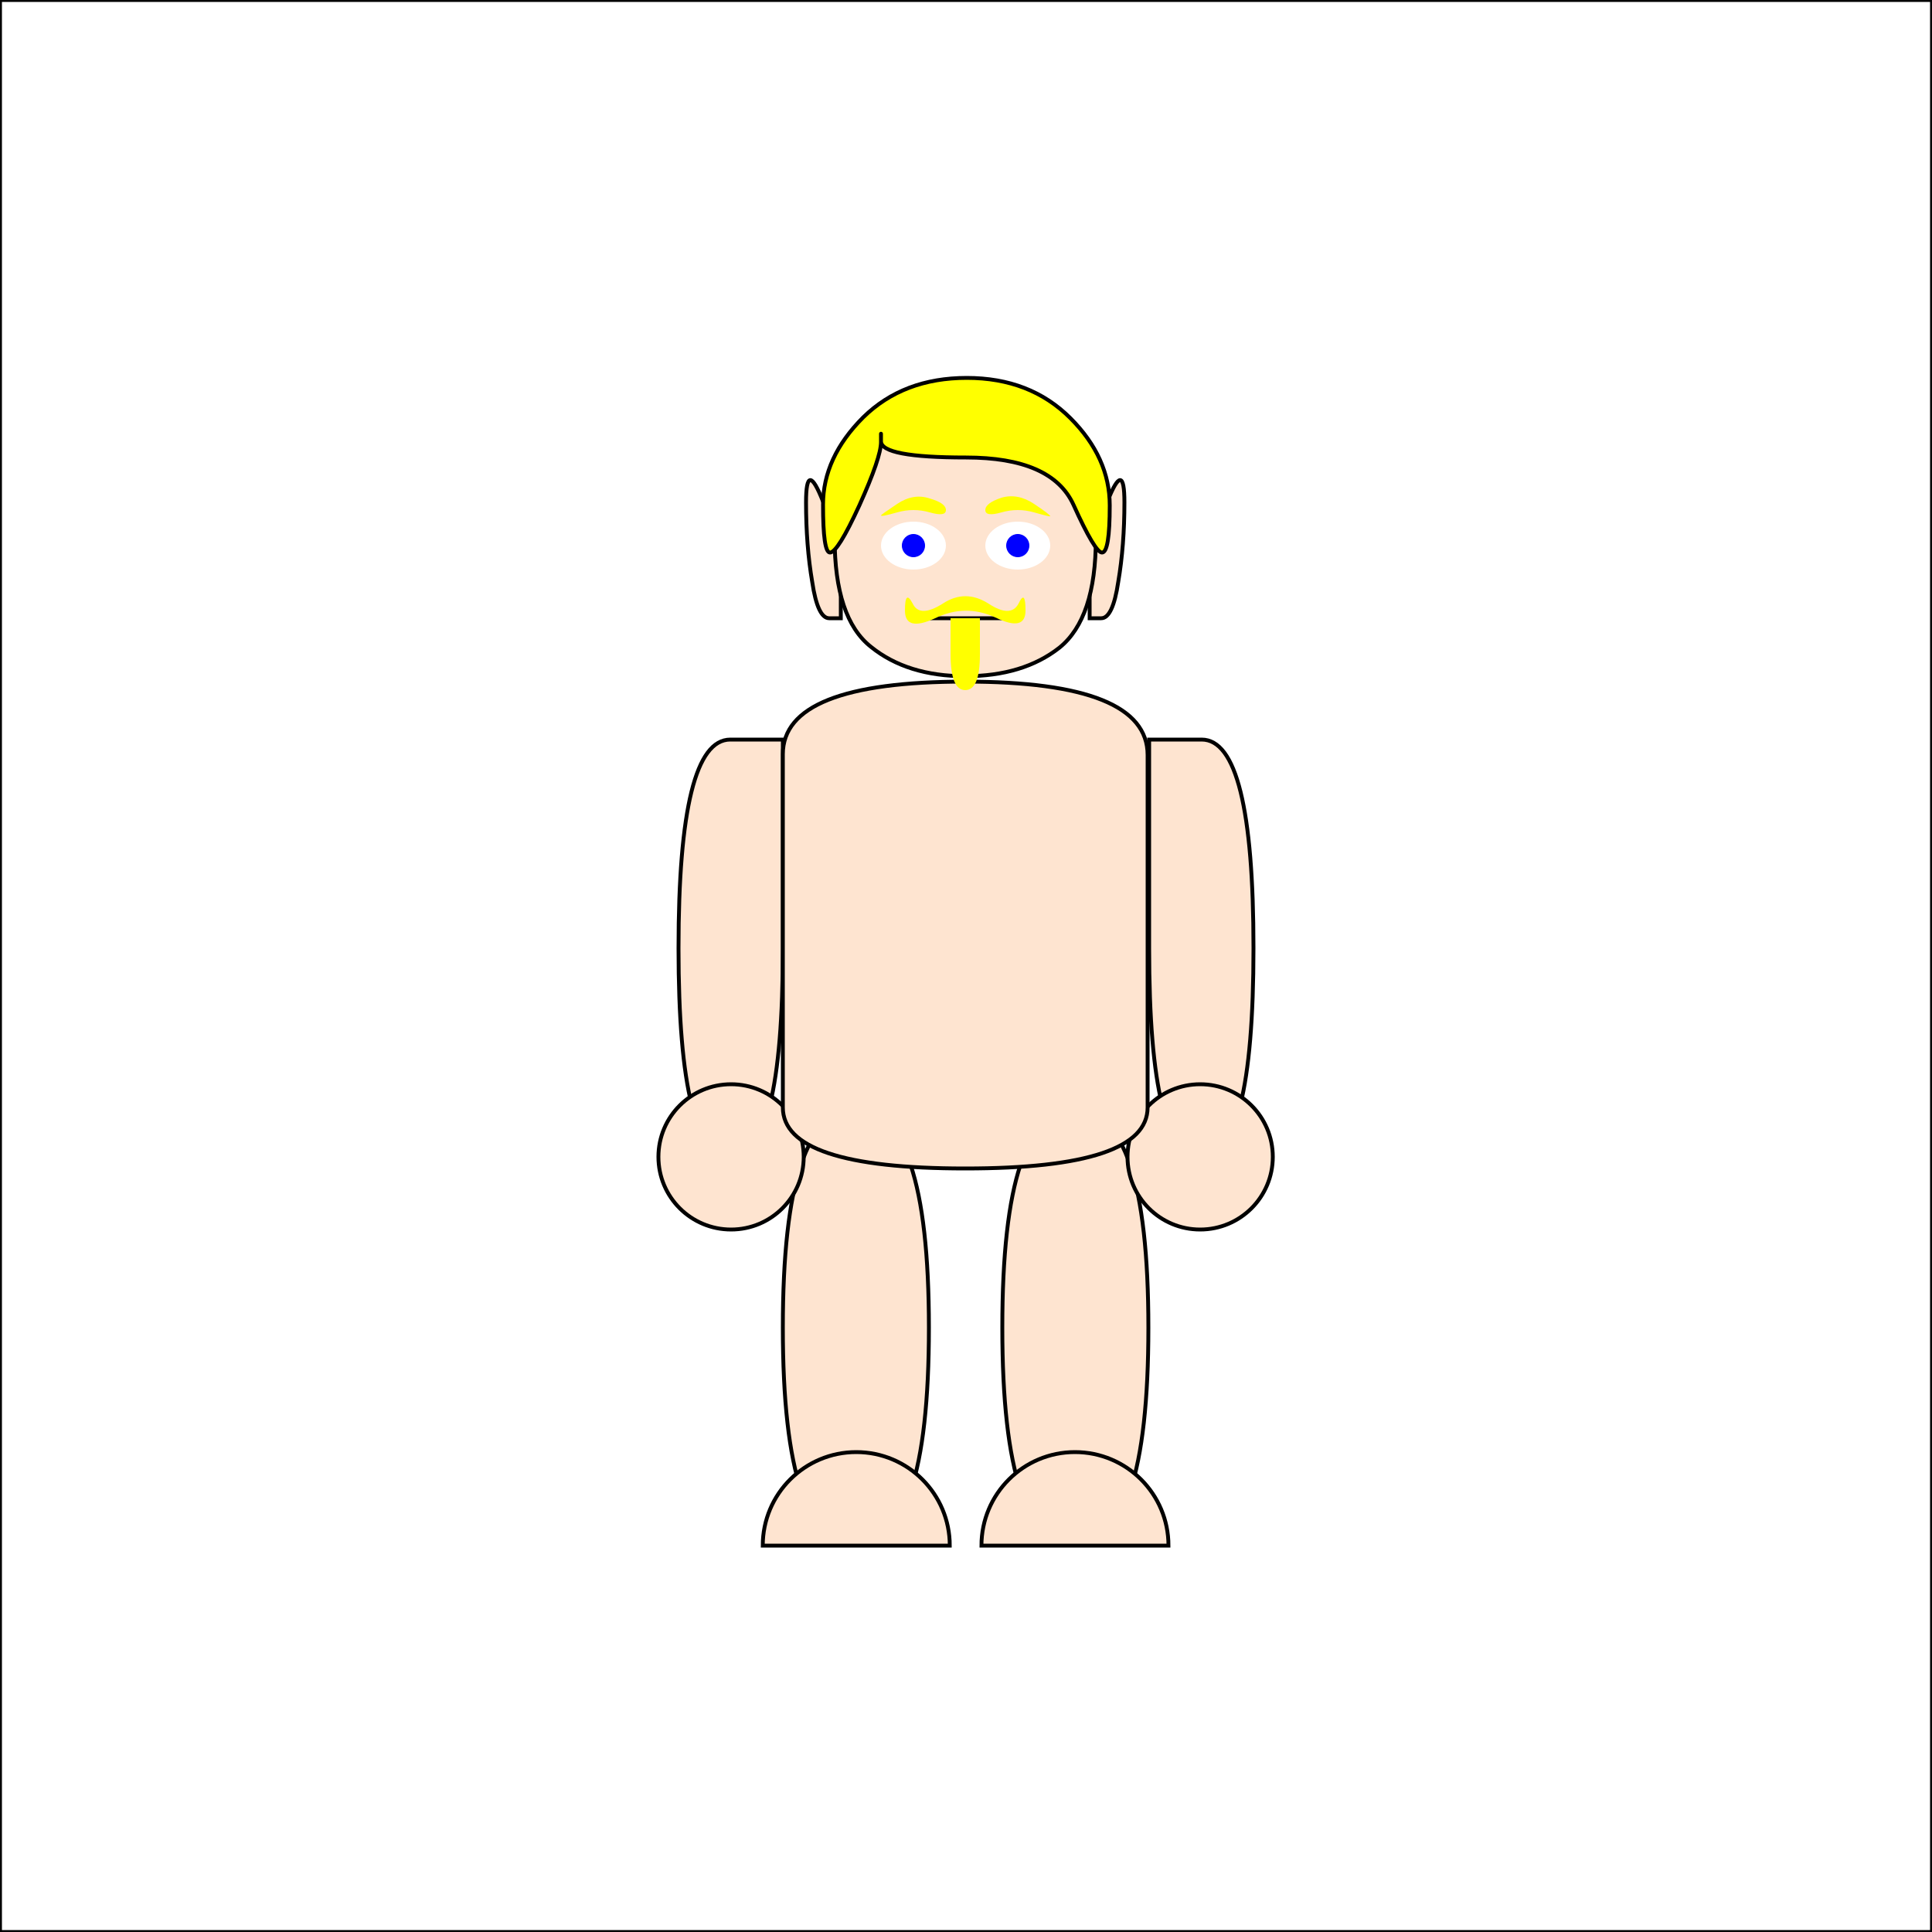
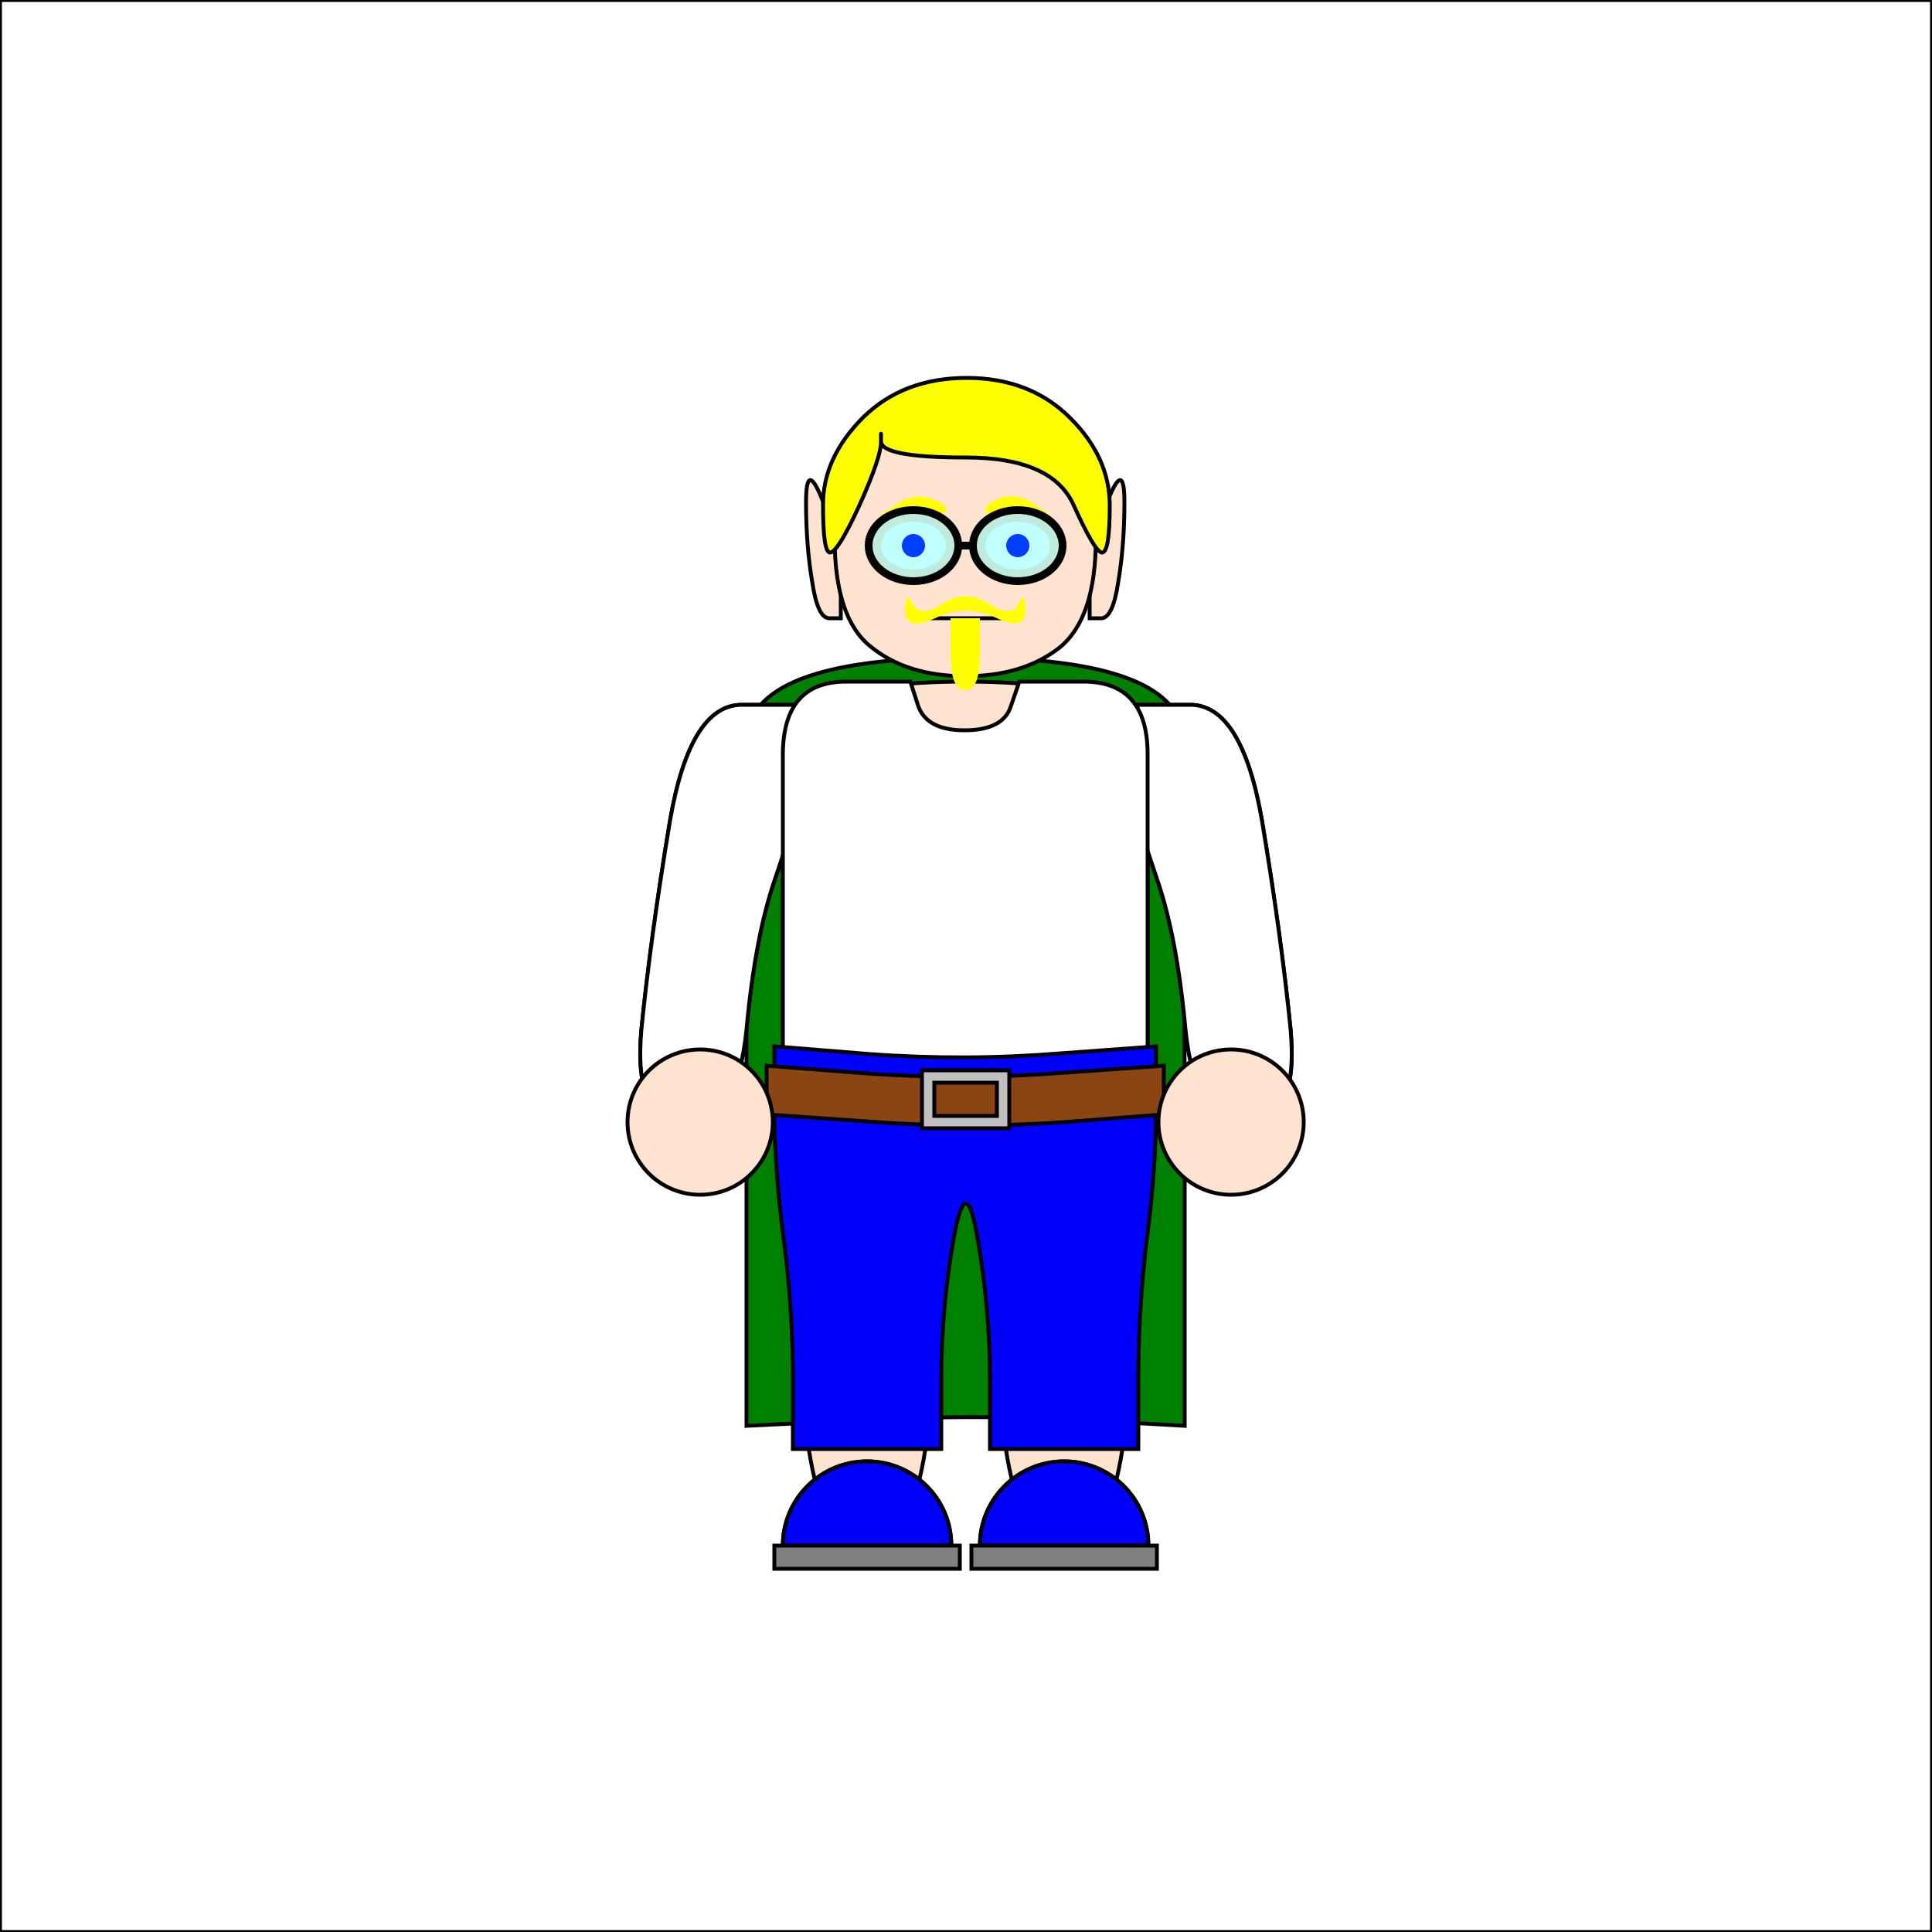
<svg xmlns="http://www.w3.org/2000/svg" viewBox="0 0 2500 2500">
  <rect x="0" y="0" width="2500" height="2500" style="fill:white;stroke:black;stroke-width:5" />
-   <path d="M 1391 1437 Q 1486 1437 1486 1718 Q 1486 1999 1392 1999 Q 1297 1999 1297 1718 Q 1297 1437 1391 1437" style="fill:#fee4d0;stroke:black;stroke-width:5" />
-   <path d="M 1107 1437 Q 1202 1437 1202 1718 Q 1202 1999 1108 1999 Q 1013 1999 1013 1718 Q 1013 1437 1107 1437" style="fill:#fee4d0;stroke:black;stroke-width:5" />
-   <path d="M 1512 2000 A 121 121 0 0 0 1270 2000 Z" style="fill:#fee4d0;stroke:black;stroke-width:5" />
-   <path d="M 1229 2000 A 121 121 0 0 0 987 2000 Z" style="fill:#fee4d0;stroke:black;stroke-width:5" />
-   <path d="M 945 957 L 1013 957 L 1013 1227 Q 1013 1497 946 1497 Q 878 1497 878 1227 Q 878 957 945 957" style="fill:#fee4d0;stroke:black;stroke-width:5" />
-   <path d="M 1555 957 L 1487 957 L 1487 1227 Q 1487 1497 1554 1497 Q 1622 1497 1622 1227 Q 1622 957 1555 957" style="fill:#fee4d0;stroke:black;stroke-width:5" />
-   <circle cx="946" cy="1497" r="94" style="fill:#fee4d0;stroke:black;stroke-width:5" />
-   <circle cx="1553" cy="1497" r="94" style="fill:#fee4d0;stroke:black;stroke-width:5" />
-   <path d="M 1013 976 Q 1013 1071 1013 1134 Q 1013 1197 1013 1275 Q 1013 1354 1013 1433 Q 1013 1512 1249 1512 Q 1485 1512 1485 1433 Q 1485 1354 1485 1276 Q 1485 1197 1485 1134 Q 1485 1071 1485 977 Q 1485 882 1249 882 Q 1013 882 1013 976" style="fill:#fee4d0;stroke:black;stroke-width:5" />
+   <path d="M 966 961 Q 966 1071 966 1458 L 966 1845 L 1108 1838 Q 1250 1830 1391 1837 L 1533 1845 L 1533 1458 Q 1532 1071 1532 961 Q 1532 851 1249 851 Q 966 851 966 961" style="fill:green;stroke:black;stroke-width:5" />
+   <path d="M 1377 1437 Q 1462 1437 1462 1718 Q 1462 1999 1377 1999 Q 1292 1999 1292 1718 Q 1292 1437 1377 1437" style="fill:#fee4d0;stroke:black;stroke-width:5" />
+   <path d="M 1122 1437 Q 1207 1437 1207 1718 Q 1207 1999 1122 1999 Q 1037 1999 1037 1718 Q 1037 1437 1122 1437" style="fill:#fee4d0;stroke:black;stroke-width:5" />
+   <path d="M 1486 2000 A 109 109 0 0 0 1268 2000 Z" style="fill:#fee4d0;stroke:black;stroke-width:5" />
+   <path d="M 1231 2000 A 109 109 0 0 0 1013 2000 Z" style="fill:#fee4d0;stroke:black;stroke-width:5" />
+   <path d="M 1472 912 L 1472 987 L 1472 1062 L 1497 1137 Q 1523 1212 1534 1332 Q 1546 1452 1613 1452 Q 1681 1452 1670 1332 Q 1658 1212 1633 1062 Q 1607 912 1540 912 Z" style="fill:#fee4d0;stroke:black;stroke-width:5" />
+   <path d="M 1028 912 L 1028 987 L 1028 1062 L 1003 1137 Q 977 1212 966 1332 Q 954 1452 887 1452 Q 819 1452 830 1332 Q 842 1212 867 1062 Q 893 912 960 912 Z" style="fill:#fee4d0;stroke:black;stroke-width:5" />
+   <path d="M 1013 1433 Q 1013 1354 1013 1276 Q 1013 1197 1013 1134 Q 1013 1071 1013 977 Q 1013 882 1249 882 Q 1485 882 1485 976 Q 1485 1071 1485 1134 Q 1485 1197 1485 1275 Q 1485 1354 1485 1433 Q 1485 1512 1249 1512 Q 1013 1512 1013 1433" style="fill:#fee4d0;stroke:black;stroke-width:5" />
+   <path d="M 1472 912 L 1472 987 L 1472 1062 L 1497 1137 Q 1523 1212 1534 1332 Q 1546 1452 1613 1452 Q 1681 1452 1670 1332 Q 1658 1212 1633 1062 Q 1607 912 1540 912 Z" style="fill:white;stroke:black;stroke-width:5" />
+   <path d="M 1028 912 L 1028 987 L 1028 1062 L 1003 1137 Q 977 1212 966 1332 Q 954 1452 887 1452 Q 819 1452 830 1332 Q 842 1212 867 1062 Q 893 912 960 912 Z" style="fill:white;stroke:black;stroke-width:5" />
+   <path d="M 1013 1433 Q 1013 1354 1013 1276 Q 1013 1197 1013 1134 Q 1013 1071 1013 977 Q 1013 882 1095 882 L 1178 882 L 1188 913 Q 1199 945 1248 945 Q 1298 945 1308 914 L 1319 882 L 1402 882 Q 1485 882 1485 976 Q 1485 1071 1485 1134 Q 1485 1197 1485 1275 Q 1485 1354 1485 1433 Q 1485 1512 1249 1512 Q 1013 1512 1013 1433" style="fill:white;stroke:black;stroke-width:5" />
+   <path d="M 1486 2000 A 109 109 0 0 0 1268 2000 Z" style="fill:blue;stroke:black;stroke-width:5" />
+   <path d="M 1231 2000 A 109 109 0 0 0 1013 2000 Z" style="fill:blue;stroke:black;stroke-width:5" />
+   <path d="M 1257 2000 L 1257 2000 L 1257 2030 L 1257 2030 L 1497 2030 L 1497 2030 L 1497 2000 L 1497 2000 Z" style="fill:gray;stroke:black;stroke-width:5" />
+   <path d="M 1002 2000 L 1002 2000 L 1002 2030 L 1002 2030 L 1242 2030 L 1242 2030 L 1242 2000 L 1242 2000 Z" style="fill:gray;stroke:black;stroke-width:5" />
+   <path d="M 1126 1364 L 1002 1354 L 1002 1433 Q 1002 1512 1014 1603 Q 1026 1694 1026 1784 L 1026 1875 L 1122 1875 L 1218 1875 L 1218 1785 Q 1218 1694 1234 1603 Q 1250 1512 1265 1603 Q 1281 1694 1281 1784 L 1281 1875 L 1377 1875 L 1473 1875 L 1473 1785 Q 1473 1694 1484 1603 Q 1496 1512 1496 1433 L 1496 1354 L 1373 1363 Q 1249 1373 1126 1364" style="fill:blue;stroke:black;stroke-width:5" />
+   <path d="M 1121 1389 L 992 1379 L 992 1410 L 992 1442 L 1120 1451 Q 1249 1461 1377 1452 L 1506 1442 L 1506 1411 L 1506 1379 L 1378 1388 Q 1249 1398 1121 1389" style="fill:saddlebrown;stroke:black;stroke-width:5" />
+   <path d="M 1193 1385 L 1306 1385 L 1306 1460 L 1193 1460 Z M 1209 1444 L 1290 1444 L 1290 1401 L 1209 1401 Z" style="fill:silver;stroke:black;stroke-width:5" />
+   <circle cx="906" cy="1452" r="94" style="fill:#fee4d0;stroke:black;stroke-width:5" />
+   <circle cx="1593" cy="1452" r="94" style="fill:#fee4d0;stroke:black;stroke-width:5" />
  <path d="M 1410 753 L 1410 800 L 1425 800 Q 1440 800 1447 753 Q 1455 706 1455 650 Q 1455 593 1433 649 Q 1410 706 1410 753" style="fill:#fee4d0;stroke:black;stroke-width:5" />
  <path d="M 1088 753 L 1088 800 L 1073 800 Q 1058 800 1051 753 Q 1043 706 1043 650 Q 1043 593 1065 649 Q 1088 706 1088 753" style="fill:#fee4d0;stroke:black;stroke-width:5" />
  <path d="M 1080 696 Q 1080 800 1127 837 Q 1174 875 1249 875 Q 1324 875 1371 838 Q 1418 800 1418 697 Q 1418 593 1371 547 Q 1324 500 1249 500 Q 1174 500 1127 546 Q 1080 593 1080 696" style="fill:#fee4d0;stroke:black;stroke-width:5" />
+   <path d="M 1117 540 Q 1065 592 1065 653 Q 1065 715 1074 715 Q 1084 715 1112 654 Q 1140 592 1140 572 Q 1140 551 1140 571 Q 1140 592 1250 592 Q 1361 592 1389 653 Q 1417 715 1426 715 Q 1436 715 1436 654 Q 1436 592 1385 541 Q 1333 489 1251 489 Q 1169 489 1117 540" style="fill:yellow;stroke:black;stroke-width:5" />
+   <path d="M 1190 800 L 1308 800" style="fill:none;stroke:black;stroke-width:5" />
+   <path d="M 1220 781 Q 1190 800 1181 781 Q 1171 762 1171 790 Q 1171 818 1210 800 Q 1249 781 1288 799 Q 1327 818 1327 790 Q 1327 762 1318 781 Q 1308 800 1279 781 Q 1249 762 1220 781" style="fill:yellow;stroke:yellow;stroke-width:0" />
+   <path d="M 1230 800 L 1230 846 Q 1230 893 1249 893 Q 1268 893 1268 847 L 1268 800 L 1249 800 Z" style="fill:yellow;stroke:yellow;stroke-width:0" />
  <ellipse cx="1182" cy="706" rx="42" ry="31" style="fill:white;stroke:white;stroke-width:0" />
  <circle cx="1182" cy="706" r="15" style="fill:blue;stroke:blue;stroke-width:0" />
  <ellipse cx="1317" cy="706" rx="42" ry="31" style="fill:white;stroke:white;stroke-width:0" />
  <circle cx="1317" cy="706" r="15" style="fill:blue;stroke:blue;stroke-width:0" />
  <path d="M 1161 663 Q 1182 657 1203 663 Q 1224 669 1224 660 Q 1224 651 1203 645 Q 1182 638 1161 652 Q 1140 666 1140 667 Q 1140 669 1161 663" style="fill:yellow;stroke:yellow;stroke-width:0" />
  <path d="M 1296 663 Q 1317 657 1338 663 Q 1359 669 1359 668 Q 1359 666 1338 652 Q 1317 638 1296 644 Q 1275 651 1275 660 Q 1275 669 1296 663" style="fill:yellow;stroke:yellow;stroke-width:0" />
-   <path d="M 1117 540 Q 1065 592 1065 653 Q 1065 715 1074 715 Q 1084 715 1112 654 Q 1140 592 1140 572 Q 1140 551 1140 571 Q 1140 592 1250 592 Q 1361 592 1389 653 Q 1417 715 1426 715 Q 1436 715 1436 654 Q 1436 592 1385 541 Q 1333 489 1251 489 Q 1169 489 1117 540" style="fill:yellow;stroke:black;stroke-width:5" />
-   <path d="M 1190 800 L 1308 800" style="fill:none;stroke:black;stroke-width:5" />
-   <path d="M 1220 781 Q 1190 800 1181 781 Q 1171 762 1171 790 Q 1171 818 1210 800 Q 1249 781 1288 799 Q 1327 818 1327 790 Q 1327 762 1318 781 Q 1308 800 1279 781 Q 1249 762 1220 781" style="fill:yellow;stroke:yellow;stroke-width:0" />
-   <path d="M 1230 800 L 1230 846 Q 1230 893 1249 893 Q 1268 893 1268 847 L 1268 800 L 1249 800 Z" style="fill:yellow;stroke:yellow;stroke-width:0" />
+   <ellipse cx="1182" cy="706" rx="58" ry="46" style="fill:aqua;fill-opacity:0.247;stroke:black;stroke-width:10" />
+   <ellipse cx="1317" cy="706" rx="58" ry="46" style="fill:aqua;fill-opacity:0.247;stroke:black;stroke-width:10" />
+   <path d="M 1240 706 L 1259 706" style="fill:none;stroke:black;stroke-width:10" />
</svg>
